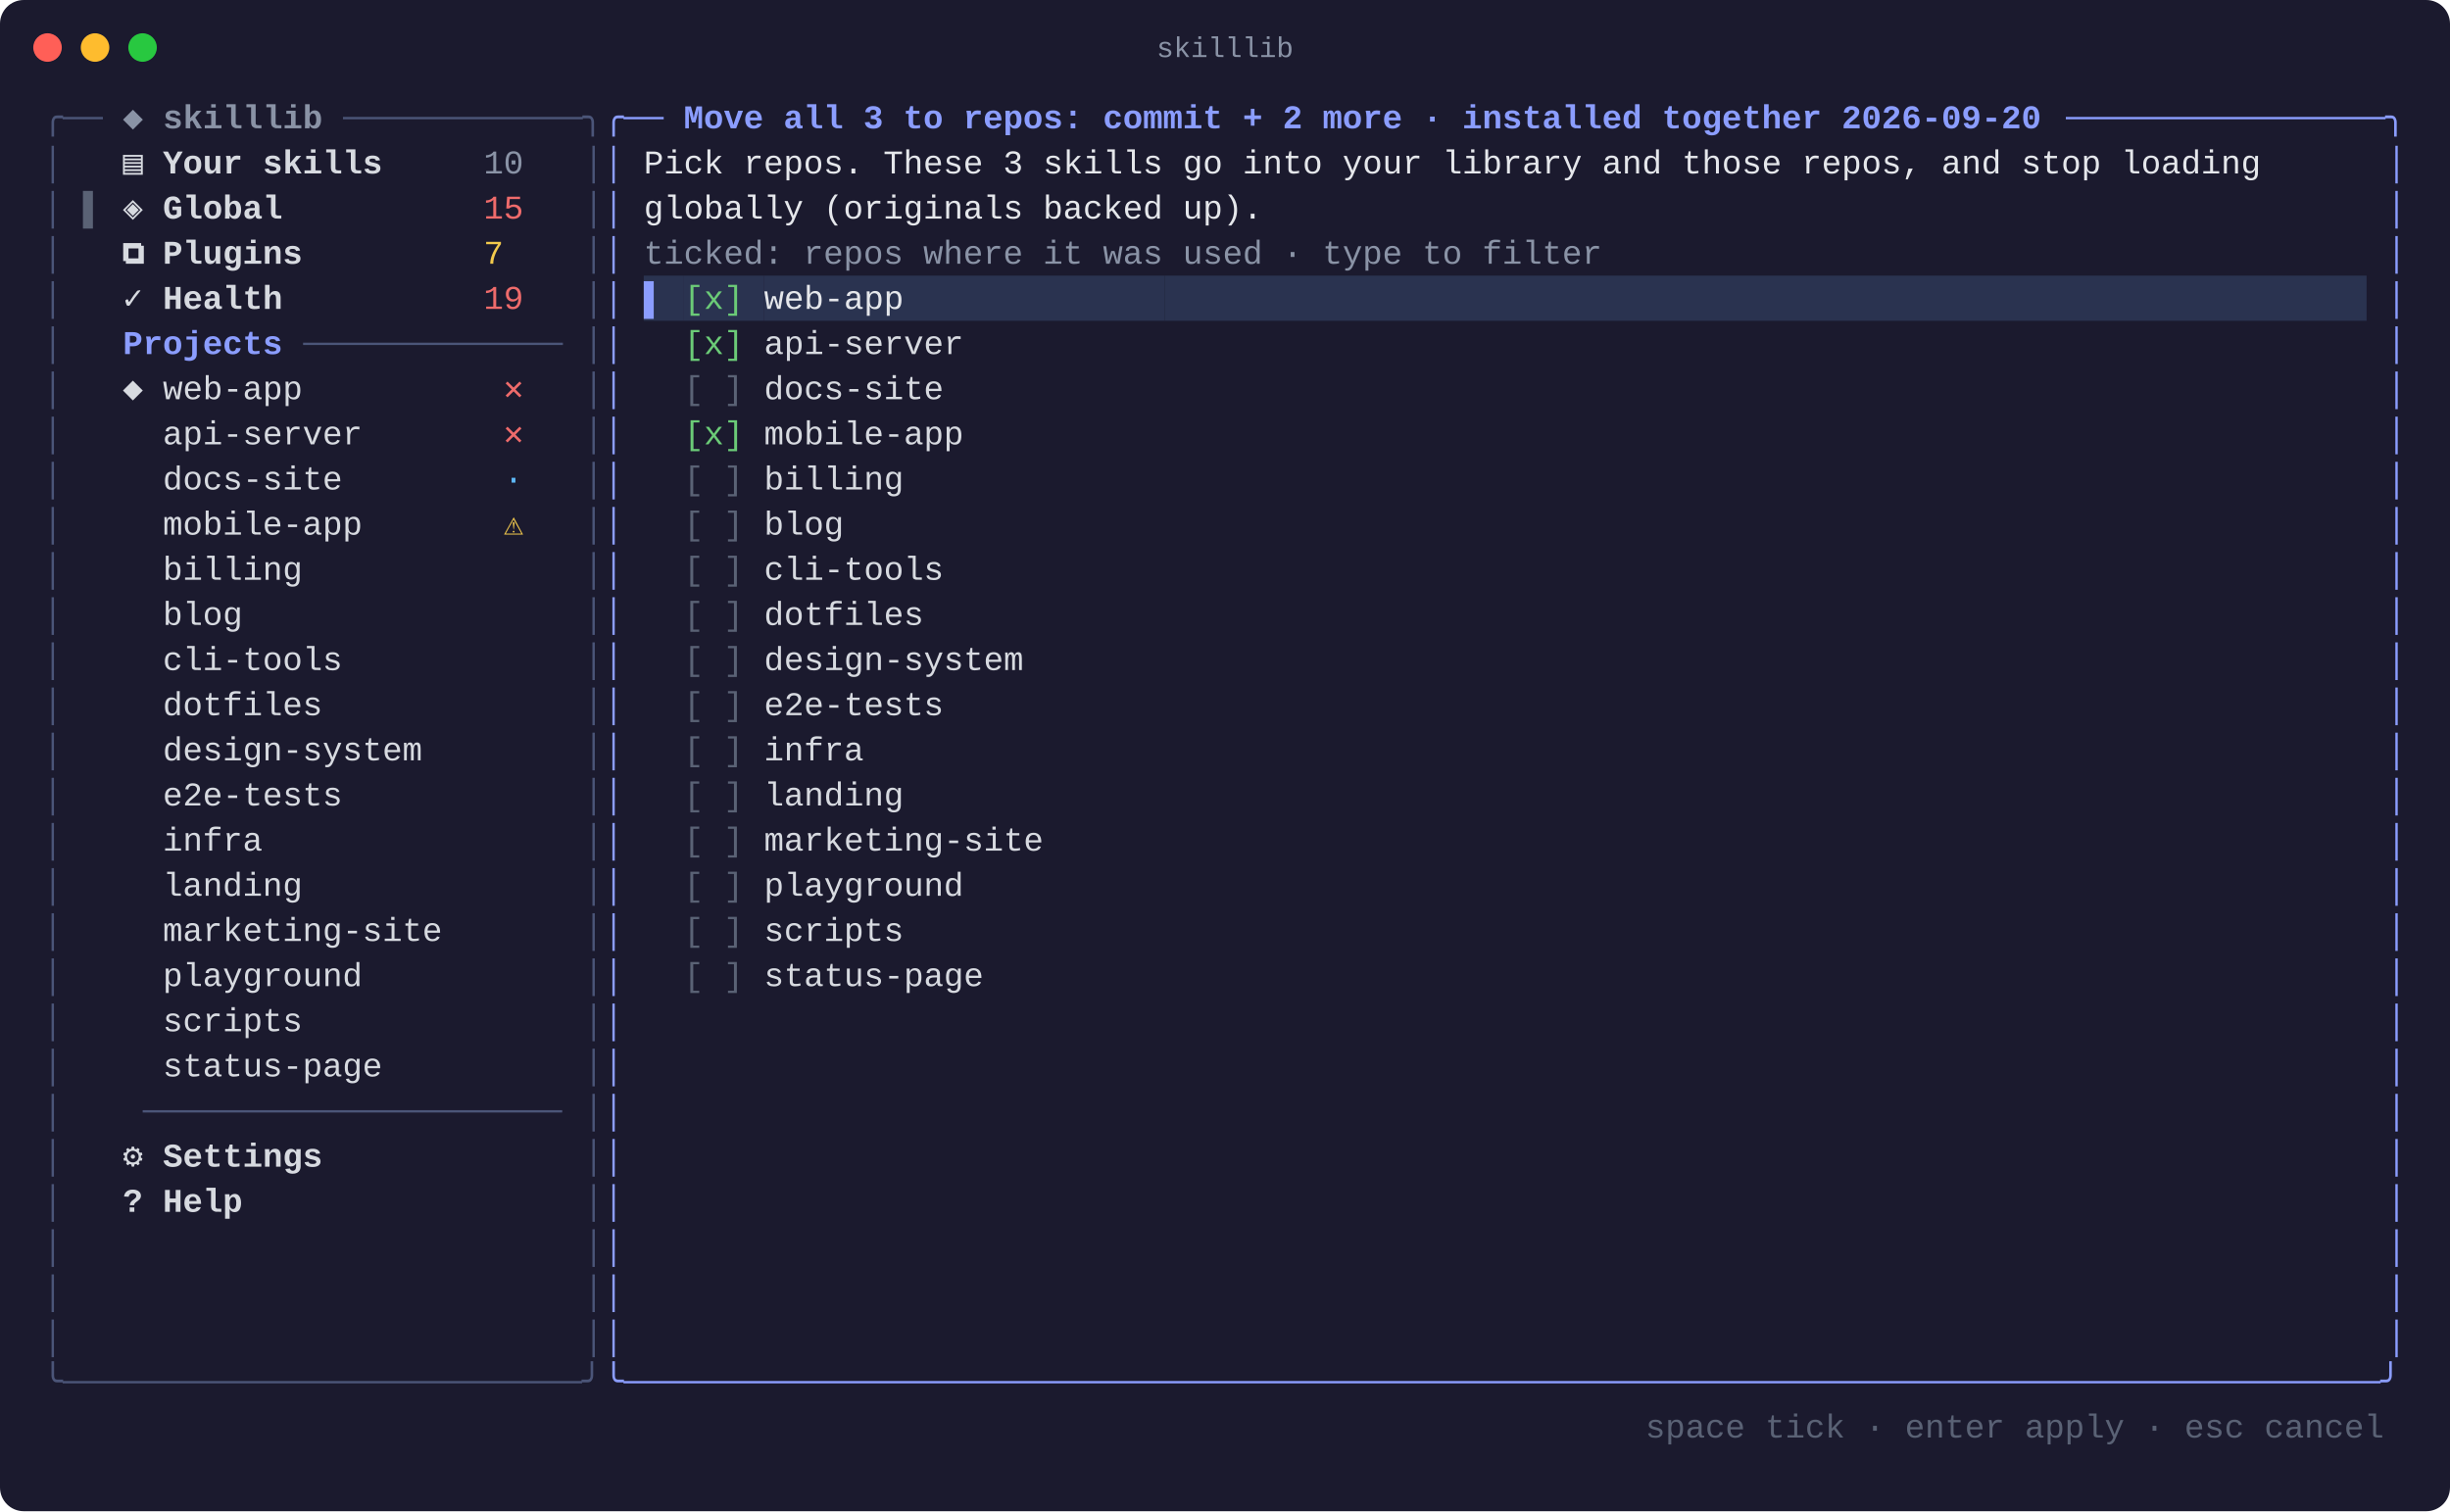
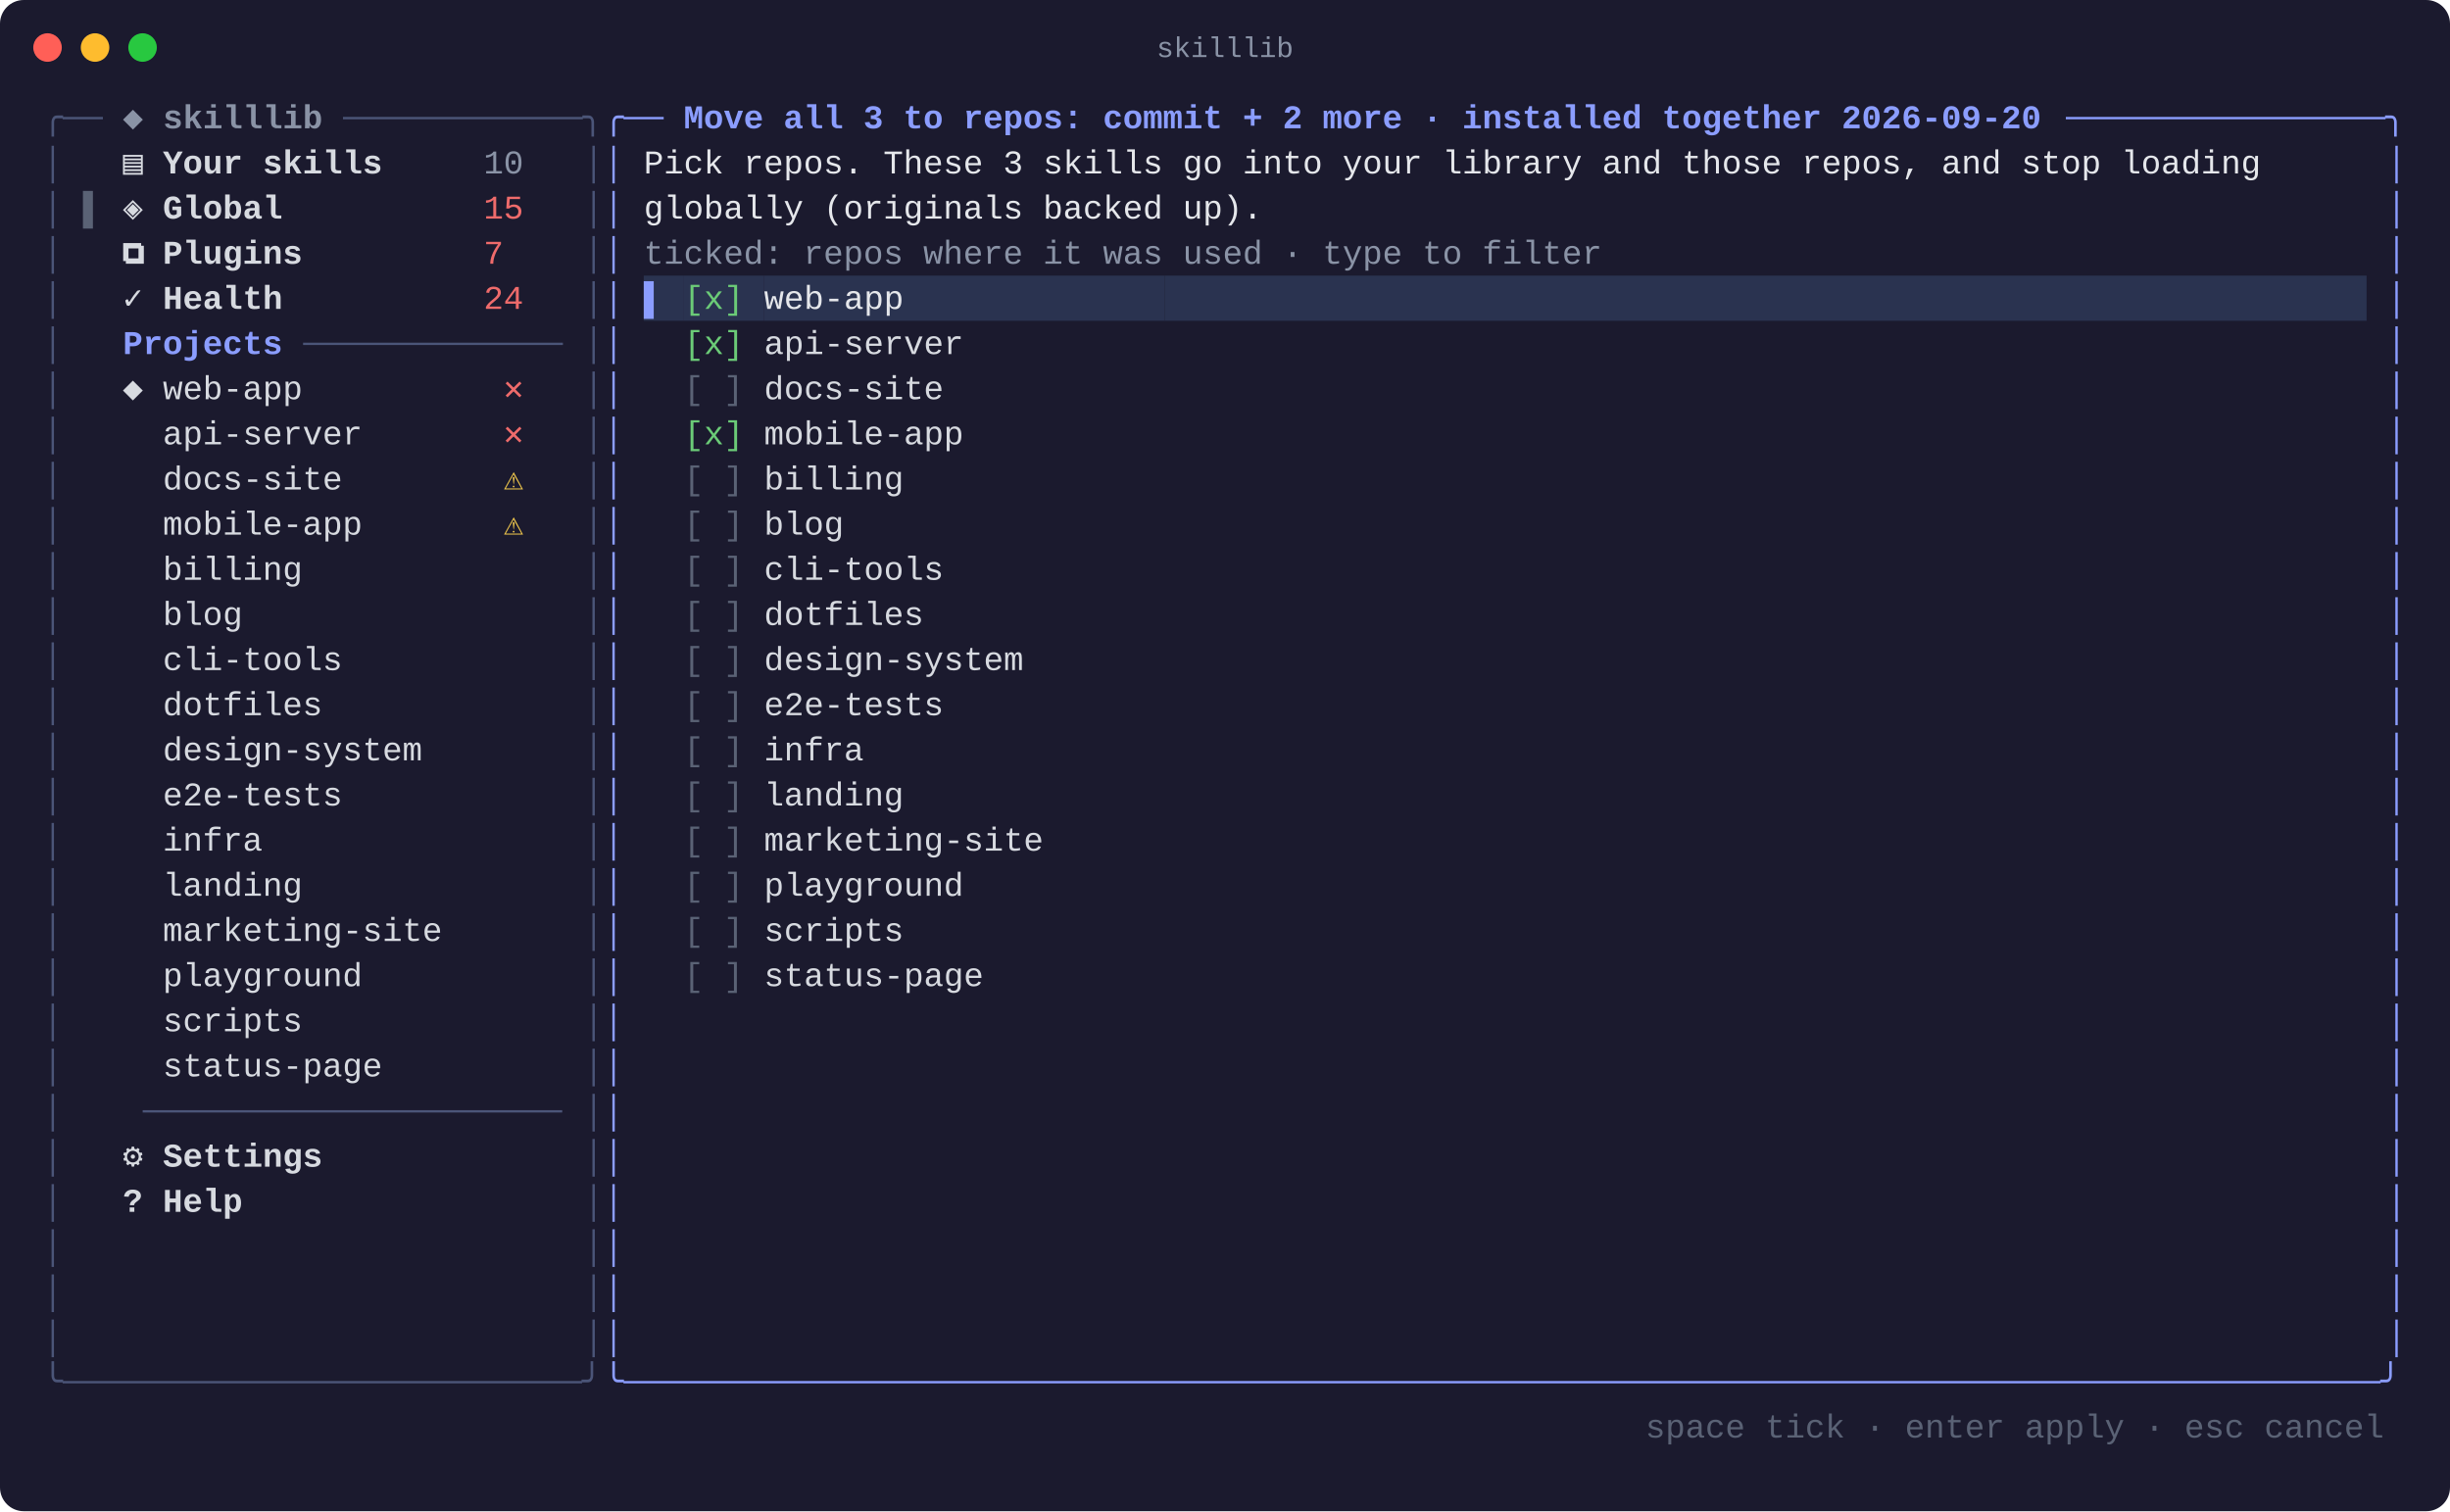
<svg xmlns="http://www.w3.org/2000/svg" width="1031" height="636" viewBox="0 0 1031 636" font-family="SFMono-Regular, Menlo, Consolas, 'Liberation Mono', monospace" font-size="14">
  <rect width="1031" height="636" rx="10" fill="#1b1a2e" />
  <circle cx="20" cy="20" r="6" fill="#ff5f57" />
  <circle cx="40" cy="20" r="6" fill="#febc2e" />
  <circle cx="60" cy="20" r="6" fill="#28c840" />
  <text x="515.5" y="24" fill="#8a93a6" font-size="12" text-anchor="middle">skilllib</text>
  <text x="18.0" y="54.0" fill="#4b5578" xml:space="preserve" textLength="25.3" lengthAdjust="spacingAndGlyphs">╭──</text>
  <text x="43.3" y="54.0" fill="#8a93a6" font-weight="bold" xml:space="preserve" textLength="101.2" lengthAdjust="spacingAndGlyphs"> ◆ skilllib </text>
  <text x="144.4" y="54.0" fill="#4b5578" xml:space="preserve" textLength="109.6" lengthAdjust="spacingAndGlyphs">────────────╮</text>
  <text x="254.0" y="54.0" fill="#8b9dff" xml:space="preserve" textLength="25.3" lengthAdjust="spacingAndGlyphs">╭──</text>
  <text x="279.3" y="54.0" fill="#8b9dff" font-weight="bold" xml:space="preserve" textLength="590.1" lengthAdjust="spacingAndGlyphs"> Move all 3 to repos: commit + 2 more · installed together 2026-09-20 </text>
  <text x="869.4" y="54.0" fill="#8b9dff" xml:space="preserve" textLength="143.3" lengthAdjust="spacingAndGlyphs">────────────────╮</text>
  <text x="18.0" y="73.0" fill="#4b5578" xml:space="preserve" textLength="8.4" lengthAdjust="spacingAndGlyphs">│</text>
  <text x="51.7" y="73.0" fill="#d7dae0" font-weight="bold" xml:space="preserve" textLength="151.7" lengthAdjust="spacingAndGlyphs">▤ Your skills     </text>
  <text x="203.5" y="73.0" fill="#8a93a6" xml:space="preserve" textLength="33.7" lengthAdjust="spacingAndGlyphs">10  </text>
  <text x="245.6" y="73.0" fill="#4b5578" xml:space="preserve" textLength="8.4" lengthAdjust="spacingAndGlyphs">│</text>
  <text x="254.0" y="73.0" fill="#8b9dff" xml:space="preserve" textLength="8.4" lengthAdjust="spacingAndGlyphs">│</text>
  <text x="270.9" y="73.0" fill="#e5e7eb" xml:space="preserve" textLength="682.8" lengthAdjust="spacingAndGlyphs">Pick repos. These 3 skills go into your library and those repos, and stop loading</text>
  <text x="1004.3" y="73.0" fill="#8b9dff" xml:space="preserve" textLength="8.4" lengthAdjust="spacingAndGlyphs">│</text>
  <text x="18.0" y="92.0" fill="#4b5578" xml:space="preserve" textLength="8.4" lengthAdjust="spacingAndGlyphs">│</text>
  <text x="34.9" y="92.0" fill="#5a6275" xml:space="preserve" textLength="16.9" lengthAdjust="spacingAndGlyphs">▌ </text>
  <text x="51.7" y="92.0" fill="#d7dae0" font-weight="bold" xml:space="preserve" textLength="151.7" lengthAdjust="spacingAndGlyphs">◈ Global          </text>
  <text x="203.5" y="92.0" fill="#ef6b6b" xml:space="preserve" textLength="33.7" lengthAdjust="spacingAndGlyphs">15  </text>
  <text x="245.6" y="92.0" fill="#4b5578" xml:space="preserve" textLength="8.4" lengthAdjust="spacingAndGlyphs">│</text>
  <text x="254.0" y="92.0" fill="#8b9dff" xml:space="preserve" textLength="8.4" lengthAdjust="spacingAndGlyphs">│</text>
  <text x="270.9" y="92.0" fill="#e5e7eb" xml:space="preserve" textLength="261.3" lengthAdjust="spacingAndGlyphs">globally (originals backed up).</text>
  <text x="1004.3" y="92.0" fill="#8b9dff" xml:space="preserve" textLength="8.4" lengthAdjust="spacingAndGlyphs">│</text>
  <text x="18.0" y="111.0" fill="#4b5578" xml:space="preserve" textLength="8.4" lengthAdjust="spacingAndGlyphs">│</text>
  <text x="51.7" y="111.0" fill="#d7dae0" font-weight="bold" xml:space="preserve" textLength="151.7" lengthAdjust="spacingAndGlyphs">⧉ Plugins         </text>
-   <text x="203.5" y="111.0" fill="#f2c94c" xml:space="preserve" textLength="33.7" lengthAdjust="spacingAndGlyphs">7   </text>
+   <text x="203.5" y="111.0" fill="#ef6b6b" xml:space="preserve" textLength="33.7" lengthAdjust="spacingAndGlyphs">7   </text>
  <text x="245.6" y="111.0" fill="#4b5578" xml:space="preserve" textLength="8.4" lengthAdjust="spacingAndGlyphs">│</text>
  <text x="254.0" y="111.0" fill="#8b9dff" xml:space="preserve" textLength="8.4" lengthAdjust="spacingAndGlyphs">│</text>
  <text x="270.9" y="111.0" fill="#8a93a6" xml:space="preserve" textLength="404.6" lengthAdjust="spacingAndGlyphs">ticked: repos where it was used · type to filter</text>
  <text x="1004.3" y="111.0" fill="#8b9dff" xml:space="preserve" textLength="8.4" lengthAdjust="spacingAndGlyphs">│</text>
  <text x="18.0" y="130.0" fill="#4b5578" xml:space="preserve" textLength="8.4" lengthAdjust="spacingAndGlyphs">│</text>
  <text x="51.7" y="130.0" fill="#d7dae0" font-weight="bold" xml:space="preserve" textLength="151.7" lengthAdjust="spacingAndGlyphs">✓ Health          </text>
-   <text x="203.5" y="130.0" fill="#ef6b6b" xml:space="preserve" textLength="33.7" lengthAdjust="spacingAndGlyphs">19  </text>
+   <text x="203.5" y="130.0" fill="#ef6b6b" xml:space="preserve" textLength="33.7" lengthAdjust="spacingAndGlyphs">24  </text>
  <text x="245.6" y="130.0" fill="#4b5578" xml:space="preserve" textLength="8.4" lengthAdjust="spacingAndGlyphs">│</text>
  <text x="254.0" y="130.0" fill="#8b9dff" xml:space="preserve" textLength="8.4" lengthAdjust="spacingAndGlyphs">│</text>
  <rect x="270.9" y="116.0" width="16.9" height="19" fill="#2a3350" />
  <text x="270.9" y="130.0" fill="#8b9dff" xml:space="preserve" textLength="16.9" lengthAdjust="spacingAndGlyphs">▌ </text>
  <rect x="287.8" y="116.0" width="33.7" height="19" fill="#2a3350" />
  <text x="287.8" y="130.0" fill="#6bcb77" xml:space="preserve" textLength="33.7" lengthAdjust="spacingAndGlyphs">[x] </text>
  <rect x="321.5" y="116.0" width="168.6" height="19" fill="#2a3350" />
  <text x="321.5" y="130.0" fill="#e5e7eb" xml:space="preserve" textLength="168.6" lengthAdjust="spacingAndGlyphs">web-app             </text>
  <rect x="490.1" y="116.0" width="505.8" height="19" fill="#2a3350" />
  <text x="1004.3" y="130.0" fill="#8b9dff" xml:space="preserve" textLength="8.4" lengthAdjust="spacingAndGlyphs">│</text>
  <text x="18.0" y="149.0" fill="#4b5578" xml:space="preserve" textLength="8.4" lengthAdjust="spacingAndGlyphs">│</text>
  <text x="34.9" y="149.0" fill="#8b9dff" font-weight="bold" xml:space="preserve" textLength="92.7" lengthAdjust="spacingAndGlyphs">  Projects </text>
  <text x="127.6" y="149.0" fill="#4b5578" xml:space="preserve" textLength="109.6" lengthAdjust="spacingAndGlyphs">─────────────</text>
  <text x="245.6" y="149.0" fill="#4b5578" xml:space="preserve" textLength="8.4" lengthAdjust="spacingAndGlyphs">│</text>
  <text x="254.0" y="149.0" fill="#8b9dff" xml:space="preserve" textLength="8.4" lengthAdjust="spacingAndGlyphs">│</text>
  <text x="287.8" y="149.0" fill="#6bcb77" xml:space="preserve" textLength="33.7" lengthAdjust="spacingAndGlyphs">[x] </text>
  <text x="321.5" y="149.0" fill="#d7dae0" xml:space="preserve" textLength="168.6" lengthAdjust="spacingAndGlyphs">api-server          </text>
  <text x="1004.3" y="149.0" fill="#8b9dff" xml:space="preserve" textLength="8.4" lengthAdjust="spacingAndGlyphs">│</text>
  <text x="18.0" y="168.0" fill="#4b5578" xml:space="preserve" textLength="8.4" lengthAdjust="spacingAndGlyphs">│</text>
  <text x="51.7" y="168.0" fill="#d7dae0" xml:space="preserve" textLength="160.2" lengthAdjust="spacingAndGlyphs">◆ web-app          </text>
  <text x="211.9" y="168.0" fill="#ef6b6b" xml:space="preserve" textLength="25.3" lengthAdjust="spacingAndGlyphs">✕  </text>
  <text x="245.6" y="168.0" fill="#4b5578" xml:space="preserve" textLength="8.4" lengthAdjust="spacingAndGlyphs">│</text>
  <text x="254.0" y="168.0" fill="#8b9dff" xml:space="preserve" textLength="8.4" lengthAdjust="spacingAndGlyphs">│</text>
  <text x="270.9" y="168.0" fill="#5a6275" xml:space="preserve" textLength="50.6" lengthAdjust="spacingAndGlyphs">  [ ] </text>
  <text x="321.5" y="168.0" fill="#d7dae0" xml:space="preserve" textLength="168.6" lengthAdjust="spacingAndGlyphs">docs-site           </text>
  <text x="1004.3" y="168.0" fill="#8b9dff" xml:space="preserve" textLength="8.4" lengthAdjust="spacingAndGlyphs">│</text>
  <text x="18.0" y="187.0" fill="#4b5578" xml:space="preserve" textLength="8.4" lengthAdjust="spacingAndGlyphs">│</text>
  <text x="51.7" y="187.0" fill="#d7dae0" xml:space="preserve" textLength="160.2" lengthAdjust="spacingAndGlyphs">  api-server       </text>
  <text x="211.9" y="187.0" fill="#ef6b6b" xml:space="preserve" textLength="25.3" lengthAdjust="spacingAndGlyphs">✕  </text>
  <text x="245.6" y="187.0" fill="#4b5578" xml:space="preserve" textLength="8.4" lengthAdjust="spacingAndGlyphs">│</text>
  <text x="254.0" y="187.0" fill="#8b9dff" xml:space="preserve" textLength="8.4" lengthAdjust="spacingAndGlyphs">│</text>
  <text x="287.8" y="187.0" fill="#6bcb77" xml:space="preserve" textLength="33.7" lengthAdjust="spacingAndGlyphs">[x] </text>
  <text x="321.5" y="187.0" fill="#d7dae0" xml:space="preserve" textLength="168.6" lengthAdjust="spacingAndGlyphs">mobile-app          </text>
  <text x="1004.3" y="187.0" fill="#8b9dff" xml:space="preserve" textLength="8.4" lengthAdjust="spacingAndGlyphs">│</text>
  <text x="18.0" y="206.0" fill="#4b5578" xml:space="preserve" textLength="8.4" lengthAdjust="spacingAndGlyphs">│</text>
  <text x="51.7" y="206.0" fill="#d7dae0" xml:space="preserve" textLength="160.2" lengthAdjust="spacingAndGlyphs">  docs-site        </text>
-   <text x="211.9" y="206.0" fill="#5eb8f7" xml:space="preserve" textLength="25.3" lengthAdjust="spacingAndGlyphs">·  </text>
+   <text x="211.9" y="206.0" fill="#f2c94c" xml:space="preserve" textLength="25.3" lengthAdjust="spacingAndGlyphs">⚠  </text>
  <text x="245.6" y="206.0" fill="#4b5578" xml:space="preserve" textLength="8.4" lengthAdjust="spacingAndGlyphs">│</text>
  <text x="254.0" y="206.0" fill="#8b9dff" xml:space="preserve" textLength="8.4" lengthAdjust="spacingAndGlyphs">│</text>
  <text x="270.9" y="206.0" fill="#5a6275" xml:space="preserve" textLength="50.6" lengthAdjust="spacingAndGlyphs">  [ ] </text>
  <text x="321.5" y="206.0" fill="#d7dae0" xml:space="preserve" textLength="168.6" lengthAdjust="spacingAndGlyphs">billing             </text>
  <text x="1004.3" y="206.0" fill="#8b9dff" xml:space="preserve" textLength="8.4" lengthAdjust="spacingAndGlyphs">│</text>
  <text x="18.0" y="225.0" fill="#4b5578" xml:space="preserve" textLength="8.4" lengthAdjust="spacingAndGlyphs">│</text>
  <text x="51.7" y="225.0" fill="#d7dae0" xml:space="preserve" textLength="160.2" lengthAdjust="spacingAndGlyphs">  mobile-app       </text>
  <text x="211.9" y="225.0" fill="#f2c94c" xml:space="preserve" textLength="25.3" lengthAdjust="spacingAndGlyphs">⚠  </text>
  <text x="245.6" y="225.0" fill="#4b5578" xml:space="preserve" textLength="8.4" lengthAdjust="spacingAndGlyphs">│</text>
  <text x="254.0" y="225.0" fill="#8b9dff" xml:space="preserve" textLength="8.4" lengthAdjust="spacingAndGlyphs">│</text>
  <text x="270.9" y="225.0" fill="#5a6275" xml:space="preserve" textLength="50.6" lengthAdjust="spacingAndGlyphs">  [ ] </text>
  <text x="321.5" y="225.0" fill="#d7dae0" xml:space="preserve" textLength="168.6" lengthAdjust="spacingAndGlyphs">blog                </text>
  <text x="1004.3" y="225.0" fill="#8b9dff" xml:space="preserve" textLength="8.4" lengthAdjust="spacingAndGlyphs">│</text>
  <text x="18.0" y="244.0" fill="#4b5578" xml:space="preserve" textLength="8.4" lengthAdjust="spacingAndGlyphs">│</text>
  <text x="51.7" y="244.0" fill="#d7dae0" xml:space="preserve" textLength="193.9" lengthAdjust="spacingAndGlyphs">  billing              </text>
  <text x="245.6" y="244.0" fill="#4b5578" xml:space="preserve" textLength="8.4" lengthAdjust="spacingAndGlyphs">│</text>
  <text x="254.0" y="244.0" fill="#8b9dff" xml:space="preserve" textLength="8.4" lengthAdjust="spacingAndGlyphs">│</text>
  <text x="270.9" y="244.0" fill="#5a6275" xml:space="preserve" textLength="50.6" lengthAdjust="spacingAndGlyphs">  [ ] </text>
  <text x="321.5" y="244.0" fill="#d7dae0" xml:space="preserve" textLength="168.6" lengthAdjust="spacingAndGlyphs">cli-tools           </text>
  <text x="1004.3" y="244.0" fill="#8b9dff" xml:space="preserve" textLength="8.4" lengthAdjust="spacingAndGlyphs">│</text>
  <text x="18.0" y="263.0" fill="#4b5578" xml:space="preserve" textLength="8.4" lengthAdjust="spacingAndGlyphs">│</text>
  <text x="51.7" y="263.0" fill="#d7dae0" xml:space="preserve" textLength="193.9" lengthAdjust="spacingAndGlyphs">  blog                 </text>
  <text x="245.6" y="263.0" fill="#4b5578" xml:space="preserve" textLength="8.4" lengthAdjust="spacingAndGlyphs">│</text>
  <text x="254.0" y="263.0" fill="#8b9dff" xml:space="preserve" textLength="8.4" lengthAdjust="spacingAndGlyphs">│</text>
  <text x="270.9" y="263.0" fill="#5a6275" xml:space="preserve" textLength="50.6" lengthAdjust="spacingAndGlyphs">  [ ] </text>
  <text x="321.5" y="263.0" fill="#d7dae0" xml:space="preserve" textLength="168.6" lengthAdjust="spacingAndGlyphs">dotfiles            </text>
  <text x="1004.3" y="263.0" fill="#8b9dff" xml:space="preserve" textLength="8.4" lengthAdjust="spacingAndGlyphs">│</text>
  <text x="18.0" y="282.0" fill="#4b5578" xml:space="preserve" textLength="8.4" lengthAdjust="spacingAndGlyphs">│</text>
  <text x="51.7" y="282.0" fill="#d7dae0" xml:space="preserve" textLength="193.9" lengthAdjust="spacingAndGlyphs">  cli-tools            </text>
  <text x="245.6" y="282.0" fill="#4b5578" xml:space="preserve" textLength="8.4" lengthAdjust="spacingAndGlyphs">│</text>
  <text x="254.0" y="282.0" fill="#8b9dff" xml:space="preserve" textLength="8.4" lengthAdjust="spacingAndGlyphs">│</text>
  <text x="270.9" y="282.0" fill="#5a6275" xml:space="preserve" textLength="50.6" lengthAdjust="spacingAndGlyphs">  [ ] </text>
  <text x="321.5" y="282.0" fill="#d7dae0" xml:space="preserve" textLength="168.6" lengthAdjust="spacingAndGlyphs">design-system       </text>
  <text x="1004.3" y="282.0" fill="#8b9dff" xml:space="preserve" textLength="8.4" lengthAdjust="spacingAndGlyphs">│</text>
  <text x="18.0" y="301.0" fill="#4b5578" xml:space="preserve" textLength="8.4" lengthAdjust="spacingAndGlyphs">│</text>
  <text x="51.7" y="301.0" fill="#d7dae0" xml:space="preserve" textLength="193.9" lengthAdjust="spacingAndGlyphs">  dotfiles             </text>
  <text x="245.6" y="301.0" fill="#4b5578" xml:space="preserve" textLength="8.4" lengthAdjust="spacingAndGlyphs">│</text>
  <text x="254.0" y="301.0" fill="#8b9dff" xml:space="preserve" textLength="8.4" lengthAdjust="spacingAndGlyphs">│</text>
  <text x="270.9" y="301.0" fill="#5a6275" xml:space="preserve" textLength="50.6" lengthAdjust="spacingAndGlyphs">  [ ] </text>
  <text x="321.5" y="301.0" fill="#d7dae0" xml:space="preserve" textLength="168.6" lengthAdjust="spacingAndGlyphs">e2e-tests           </text>
  <text x="1004.3" y="301.0" fill="#8b9dff" xml:space="preserve" textLength="8.4" lengthAdjust="spacingAndGlyphs">│</text>
  <text x="18.0" y="320.0" fill="#4b5578" xml:space="preserve" textLength="8.4" lengthAdjust="spacingAndGlyphs">│</text>
  <text x="51.7" y="320.0" fill="#d7dae0" xml:space="preserve" textLength="193.9" lengthAdjust="spacingAndGlyphs">  design-system        </text>
  <text x="245.6" y="320.0" fill="#4b5578" xml:space="preserve" textLength="8.4" lengthAdjust="spacingAndGlyphs">│</text>
  <text x="254.0" y="320.0" fill="#8b9dff" xml:space="preserve" textLength="8.4" lengthAdjust="spacingAndGlyphs">│</text>
  <text x="270.9" y="320.0" fill="#5a6275" xml:space="preserve" textLength="50.6" lengthAdjust="spacingAndGlyphs">  [ ] </text>
  <text x="321.5" y="320.0" fill="#d7dae0" xml:space="preserve" textLength="168.6" lengthAdjust="spacingAndGlyphs">infra               </text>
  <text x="1004.3" y="320.0" fill="#8b9dff" xml:space="preserve" textLength="8.4" lengthAdjust="spacingAndGlyphs">│</text>
  <text x="18.0" y="339.0" fill="#4b5578" xml:space="preserve" textLength="8.4" lengthAdjust="spacingAndGlyphs">│</text>
  <text x="51.7" y="339.0" fill="#d7dae0" xml:space="preserve" textLength="193.9" lengthAdjust="spacingAndGlyphs">  e2e-tests            </text>
  <text x="245.6" y="339.0" fill="#4b5578" xml:space="preserve" textLength="8.4" lengthAdjust="spacingAndGlyphs">│</text>
  <text x="254.0" y="339.0" fill="#8b9dff" xml:space="preserve" textLength="8.4" lengthAdjust="spacingAndGlyphs">│</text>
  <text x="270.9" y="339.0" fill="#5a6275" xml:space="preserve" textLength="50.6" lengthAdjust="spacingAndGlyphs">  [ ] </text>
  <text x="321.5" y="339.0" fill="#d7dae0" xml:space="preserve" textLength="168.6" lengthAdjust="spacingAndGlyphs">landing             </text>
  <text x="1004.3" y="339.0" fill="#8b9dff" xml:space="preserve" textLength="8.4" lengthAdjust="spacingAndGlyphs">│</text>
  <text x="18.0" y="358.0" fill="#4b5578" xml:space="preserve" textLength="8.4" lengthAdjust="spacingAndGlyphs">│</text>
  <text x="51.7" y="358.0" fill="#d7dae0" xml:space="preserve" textLength="193.9" lengthAdjust="spacingAndGlyphs">  infra                </text>
  <text x="245.6" y="358.0" fill="#4b5578" xml:space="preserve" textLength="8.4" lengthAdjust="spacingAndGlyphs">│</text>
  <text x="254.0" y="358.0" fill="#8b9dff" xml:space="preserve" textLength="8.4" lengthAdjust="spacingAndGlyphs">│</text>
  <text x="270.9" y="358.0" fill="#5a6275" xml:space="preserve" textLength="50.6" lengthAdjust="spacingAndGlyphs">  [ ] </text>
  <text x="321.5" y="358.0" fill="#d7dae0" xml:space="preserve" textLength="168.6" lengthAdjust="spacingAndGlyphs">marketing-site      </text>
  <text x="1004.3" y="358.0" fill="#8b9dff" xml:space="preserve" textLength="8.4" lengthAdjust="spacingAndGlyphs">│</text>
  <text x="18.0" y="377.0" fill="#4b5578" xml:space="preserve" textLength="8.4" lengthAdjust="spacingAndGlyphs">│</text>
  <text x="51.7" y="377.0" fill="#d7dae0" xml:space="preserve" textLength="193.9" lengthAdjust="spacingAndGlyphs">  landing              </text>
  <text x="245.6" y="377.0" fill="#4b5578" xml:space="preserve" textLength="8.4" lengthAdjust="spacingAndGlyphs">│</text>
  <text x="254.0" y="377.0" fill="#8b9dff" xml:space="preserve" textLength="8.4" lengthAdjust="spacingAndGlyphs">│</text>
  <text x="270.9" y="377.0" fill="#5a6275" xml:space="preserve" textLength="50.6" lengthAdjust="spacingAndGlyphs">  [ ] </text>
  <text x="321.5" y="377.0" fill="#d7dae0" xml:space="preserve" textLength="168.6" lengthAdjust="spacingAndGlyphs">playground          </text>
  <text x="1004.3" y="377.0" fill="#8b9dff" xml:space="preserve" textLength="8.4" lengthAdjust="spacingAndGlyphs">│</text>
  <text x="18.0" y="396.0" fill="#4b5578" xml:space="preserve" textLength="8.4" lengthAdjust="spacingAndGlyphs">│</text>
  <text x="51.7" y="396.0" fill="#d7dae0" xml:space="preserve" textLength="193.9" lengthAdjust="spacingAndGlyphs">  marketing-site       </text>
  <text x="245.6" y="396.0" fill="#4b5578" xml:space="preserve" textLength="8.4" lengthAdjust="spacingAndGlyphs">│</text>
  <text x="254.0" y="396.0" fill="#8b9dff" xml:space="preserve" textLength="8.4" lengthAdjust="spacingAndGlyphs">│</text>
  <text x="270.9" y="396.0" fill="#5a6275" xml:space="preserve" textLength="50.6" lengthAdjust="spacingAndGlyphs">  [ ] </text>
  <text x="321.5" y="396.0" fill="#d7dae0" xml:space="preserve" textLength="168.6" lengthAdjust="spacingAndGlyphs">scripts             </text>
  <text x="1004.3" y="396.0" fill="#8b9dff" xml:space="preserve" textLength="8.4" lengthAdjust="spacingAndGlyphs">│</text>
  <text x="18.0" y="415.0" fill="#4b5578" xml:space="preserve" textLength="8.4" lengthAdjust="spacingAndGlyphs">│</text>
  <text x="51.7" y="415.0" fill="#d7dae0" xml:space="preserve" textLength="193.9" lengthAdjust="spacingAndGlyphs">  playground           </text>
  <text x="245.6" y="415.0" fill="#4b5578" xml:space="preserve" textLength="8.4" lengthAdjust="spacingAndGlyphs">│</text>
  <text x="254.0" y="415.0" fill="#8b9dff" xml:space="preserve" textLength="8.4" lengthAdjust="spacingAndGlyphs">│</text>
  <text x="270.9" y="415.0" fill="#5a6275" xml:space="preserve" textLength="50.6" lengthAdjust="spacingAndGlyphs">  [ ] </text>
  <text x="321.5" y="415.0" fill="#d7dae0" xml:space="preserve" textLength="168.6" lengthAdjust="spacingAndGlyphs">status-page         </text>
  <text x="1004.3" y="415.0" fill="#8b9dff" xml:space="preserve" textLength="8.4" lengthAdjust="spacingAndGlyphs">│</text>
  <text x="18.0" y="434.0" fill="#4b5578" xml:space="preserve" textLength="8.4" lengthAdjust="spacingAndGlyphs">│</text>
  <text x="51.7" y="434.0" fill="#d7dae0" xml:space="preserve" textLength="193.9" lengthAdjust="spacingAndGlyphs">  scripts              </text>
  <text x="245.6" y="434.0" fill="#4b5578" xml:space="preserve" textLength="8.4" lengthAdjust="spacingAndGlyphs">│</text>
  <text x="254.0" y="434.0" fill="#8b9dff" xml:space="preserve" textLength="8.4" lengthAdjust="spacingAndGlyphs">│</text>
  <text x="1004.3" y="434.0" fill="#8b9dff" xml:space="preserve" textLength="8.4" lengthAdjust="spacingAndGlyphs">│</text>
  <text x="18.0" y="453.0" fill="#4b5578" xml:space="preserve" textLength="8.4" lengthAdjust="spacingAndGlyphs">│</text>
  <text x="51.7" y="453.0" fill="#d7dae0" xml:space="preserve" textLength="193.9" lengthAdjust="spacingAndGlyphs">  status-page          </text>
  <text x="245.6" y="453.0" fill="#4b5578" xml:space="preserve" textLength="8.4" lengthAdjust="spacingAndGlyphs">│</text>
  <text x="254.0" y="453.0" fill="#8b9dff" xml:space="preserve" textLength="8.4" lengthAdjust="spacingAndGlyphs">│</text>
  <text x="1004.3" y="453.0" fill="#8b9dff" xml:space="preserve" textLength="8.4" lengthAdjust="spacingAndGlyphs">│</text>
  <text x="18.0" y="472.0" fill="#4b5578" xml:space="preserve" textLength="8.4" lengthAdjust="spacingAndGlyphs">│</text>
  <text x="60.1" y="472.0" fill="#4b5578" xml:space="preserve" textLength="177.0" lengthAdjust="spacingAndGlyphs">─────────────────────</text>
  <text x="245.6" y="472.0" fill="#4b5578" xml:space="preserve" textLength="8.4" lengthAdjust="spacingAndGlyphs">│</text>
  <text x="254.0" y="472.0" fill="#8b9dff" xml:space="preserve" textLength="8.4" lengthAdjust="spacingAndGlyphs">│</text>
  <text x="1004.3" y="472.0" fill="#8b9dff" xml:space="preserve" textLength="8.4" lengthAdjust="spacingAndGlyphs">│</text>
  <text x="18.0" y="491.0" fill="#4b5578" xml:space="preserve" textLength="8.4" lengthAdjust="spacingAndGlyphs">│</text>
  <text x="51.7" y="491.0" fill="#d7dae0" font-weight="bold" xml:space="preserve" textLength="185.5" lengthAdjust="spacingAndGlyphs">⚙ Settings            </text>
  <text x="245.6" y="491.0" fill="#4b5578" xml:space="preserve" textLength="8.4" lengthAdjust="spacingAndGlyphs">│</text>
  <text x="254.0" y="491.0" fill="#8b9dff" xml:space="preserve" textLength="8.4" lengthAdjust="spacingAndGlyphs">│</text>
  <text x="1004.3" y="491.0" fill="#8b9dff" xml:space="preserve" textLength="8.4" lengthAdjust="spacingAndGlyphs">│</text>
  <text x="18.0" y="510.0" fill="#4b5578" xml:space="preserve" textLength="8.4" lengthAdjust="spacingAndGlyphs">│</text>
  <text x="51.7" y="510.0" fill="#d7dae0" font-weight="bold" xml:space="preserve" textLength="185.5" lengthAdjust="spacingAndGlyphs">? Help                </text>
  <text x="245.6" y="510.0" fill="#4b5578" xml:space="preserve" textLength="8.4" lengthAdjust="spacingAndGlyphs">│</text>
  <text x="254.0" y="510.0" fill="#8b9dff" xml:space="preserve" textLength="8.4" lengthAdjust="spacingAndGlyphs">│</text>
  <text x="1004.3" y="510.0" fill="#8b9dff" xml:space="preserve" textLength="8.4" lengthAdjust="spacingAndGlyphs">│</text>
  <text x="18.0" y="529.0" fill="#4b5578" xml:space="preserve" textLength="8.4" lengthAdjust="spacingAndGlyphs">│</text>
  <text x="245.6" y="529.0" fill="#4b5578" xml:space="preserve" textLength="8.4" lengthAdjust="spacingAndGlyphs">│</text>
  <text x="254.0" y="529.0" fill="#8b9dff" xml:space="preserve" textLength="8.4" lengthAdjust="spacingAndGlyphs">│</text>
  <text x="1004.3" y="529.0" fill="#8b9dff" xml:space="preserve" textLength="8.4" lengthAdjust="spacingAndGlyphs">│</text>
  <text x="18.0" y="548.0" fill="#4b5578" xml:space="preserve" textLength="8.4" lengthAdjust="spacingAndGlyphs">│</text>
  <text x="245.6" y="548.0" fill="#4b5578" xml:space="preserve" textLength="8.4" lengthAdjust="spacingAndGlyphs">│</text>
  <text x="254.0" y="548.0" fill="#8b9dff" xml:space="preserve" textLength="8.4" lengthAdjust="spacingAndGlyphs">│</text>
  <text x="1004.3" y="548.0" fill="#8b9dff" xml:space="preserve" textLength="8.4" lengthAdjust="spacingAndGlyphs">│</text>
  <text x="18.0" y="567.0" fill="#4b5578" xml:space="preserve" textLength="8.4" lengthAdjust="spacingAndGlyphs">│</text>
  <text x="245.6" y="567.0" fill="#4b5578" xml:space="preserve" textLength="8.4" lengthAdjust="spacingAndGlyphs">│</text>
  <text x="254.0" y="567.0" fill="#8b9dff" xml:space="preserve" textLength="8.4" lengthAdjust="spacingAndGlyphs">│</text>
  <text x="1004.3" y="567.0" fill="#8b9dff" xml:space="preserve" textLength="8.4" lengthAdjust="spacingAndGlyphs">│</text>
  <text x="18.0" y="586.0" fill="#4b5578" xml:space="preserve" textLength="236.0" lengthAdjust="spacingAndGlyphs">╰──────────────────────────╯</text>
  <text x="254.0" y="586.0" fill="#8b9dff" xml:space="preserve" textLength="758.7" lengthAdjust="spacingAndGlyphs">╰────────────────────────────────────────────────────────────────────────────────────────╯</text>
  <text x="692.4" y="605.0" fill="#5a6275" xml:space="preserve" textLength="320.3" lengthAdjust="spacingAndGlyphs">space tick · enter apply · esc cancel </text>
</svg>
